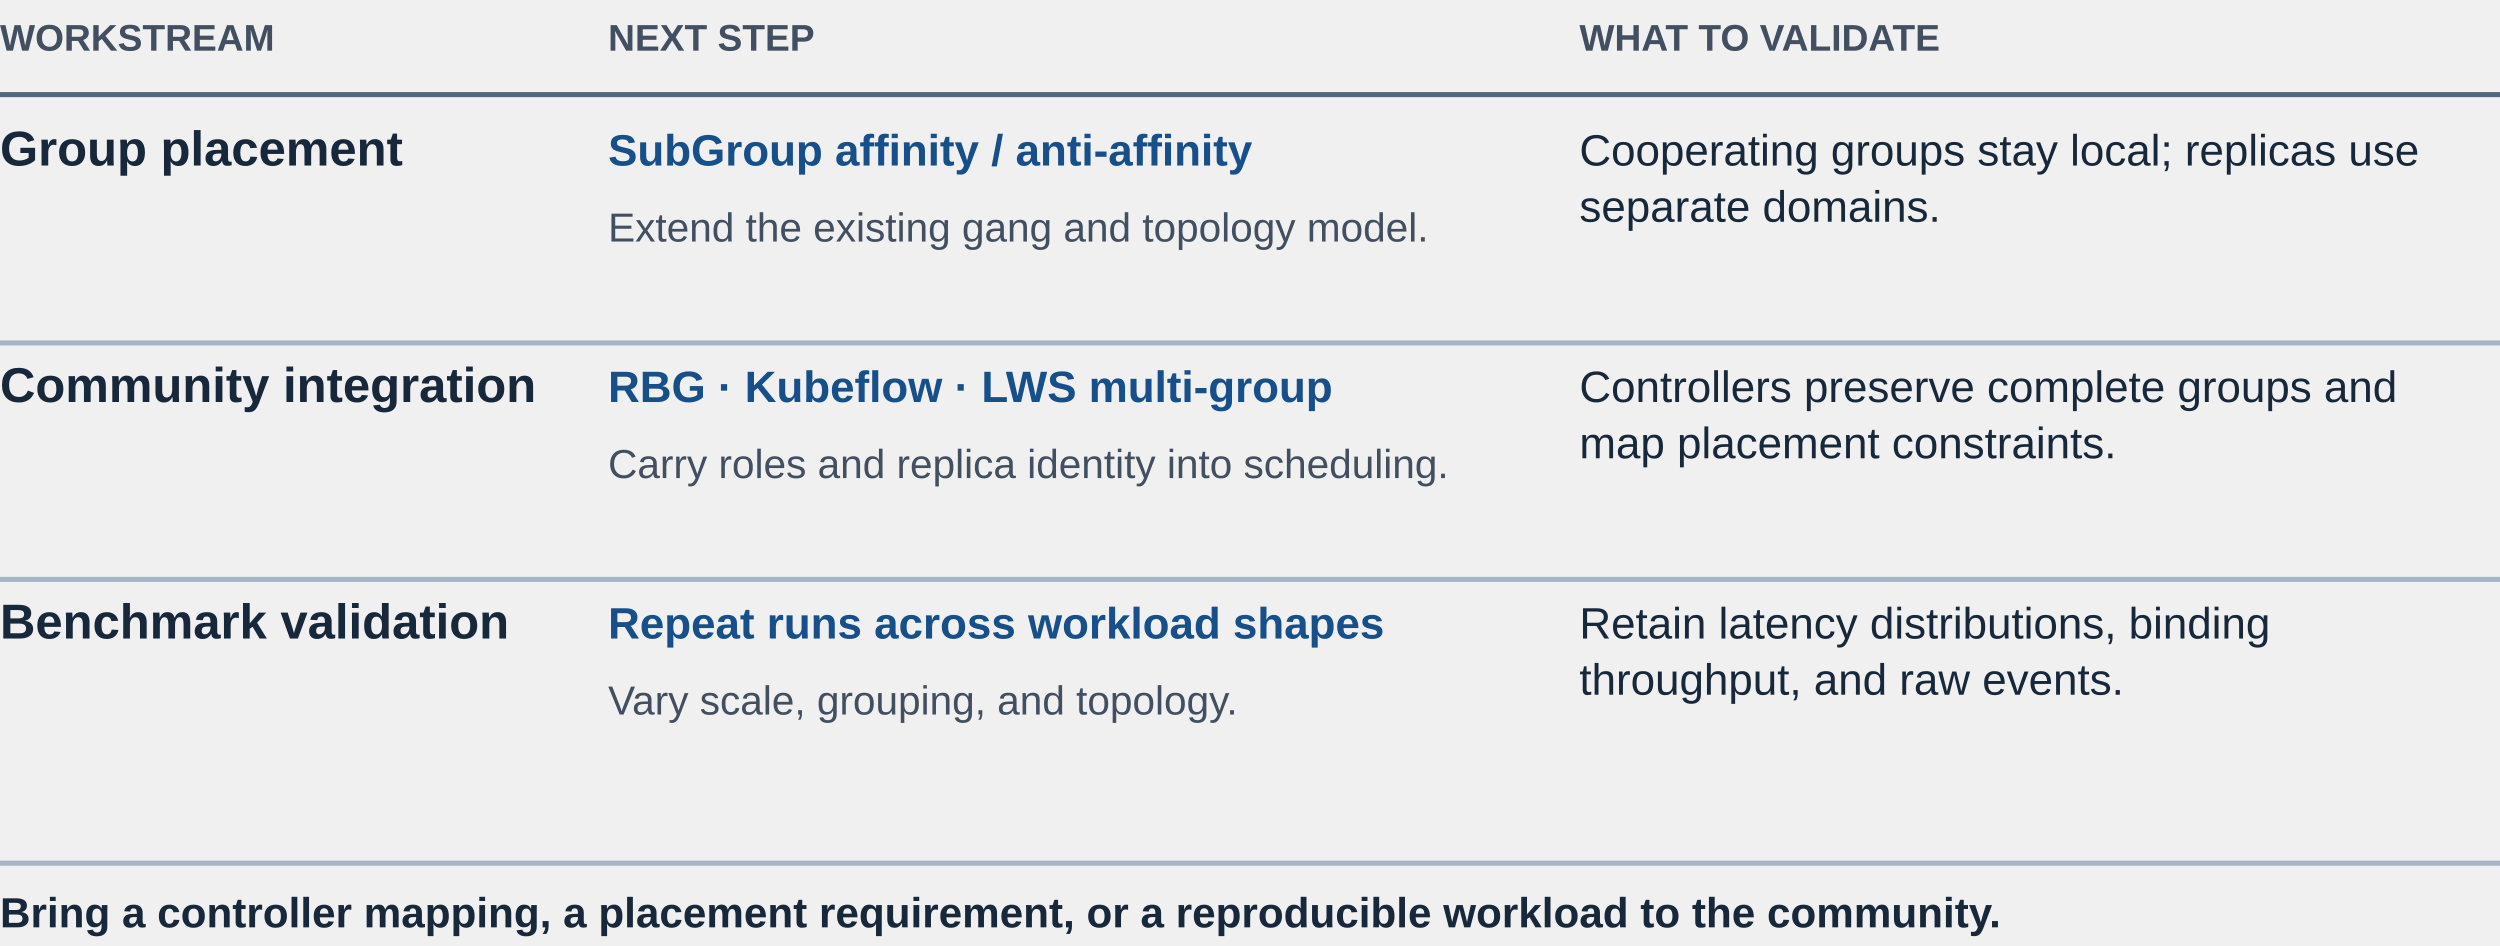
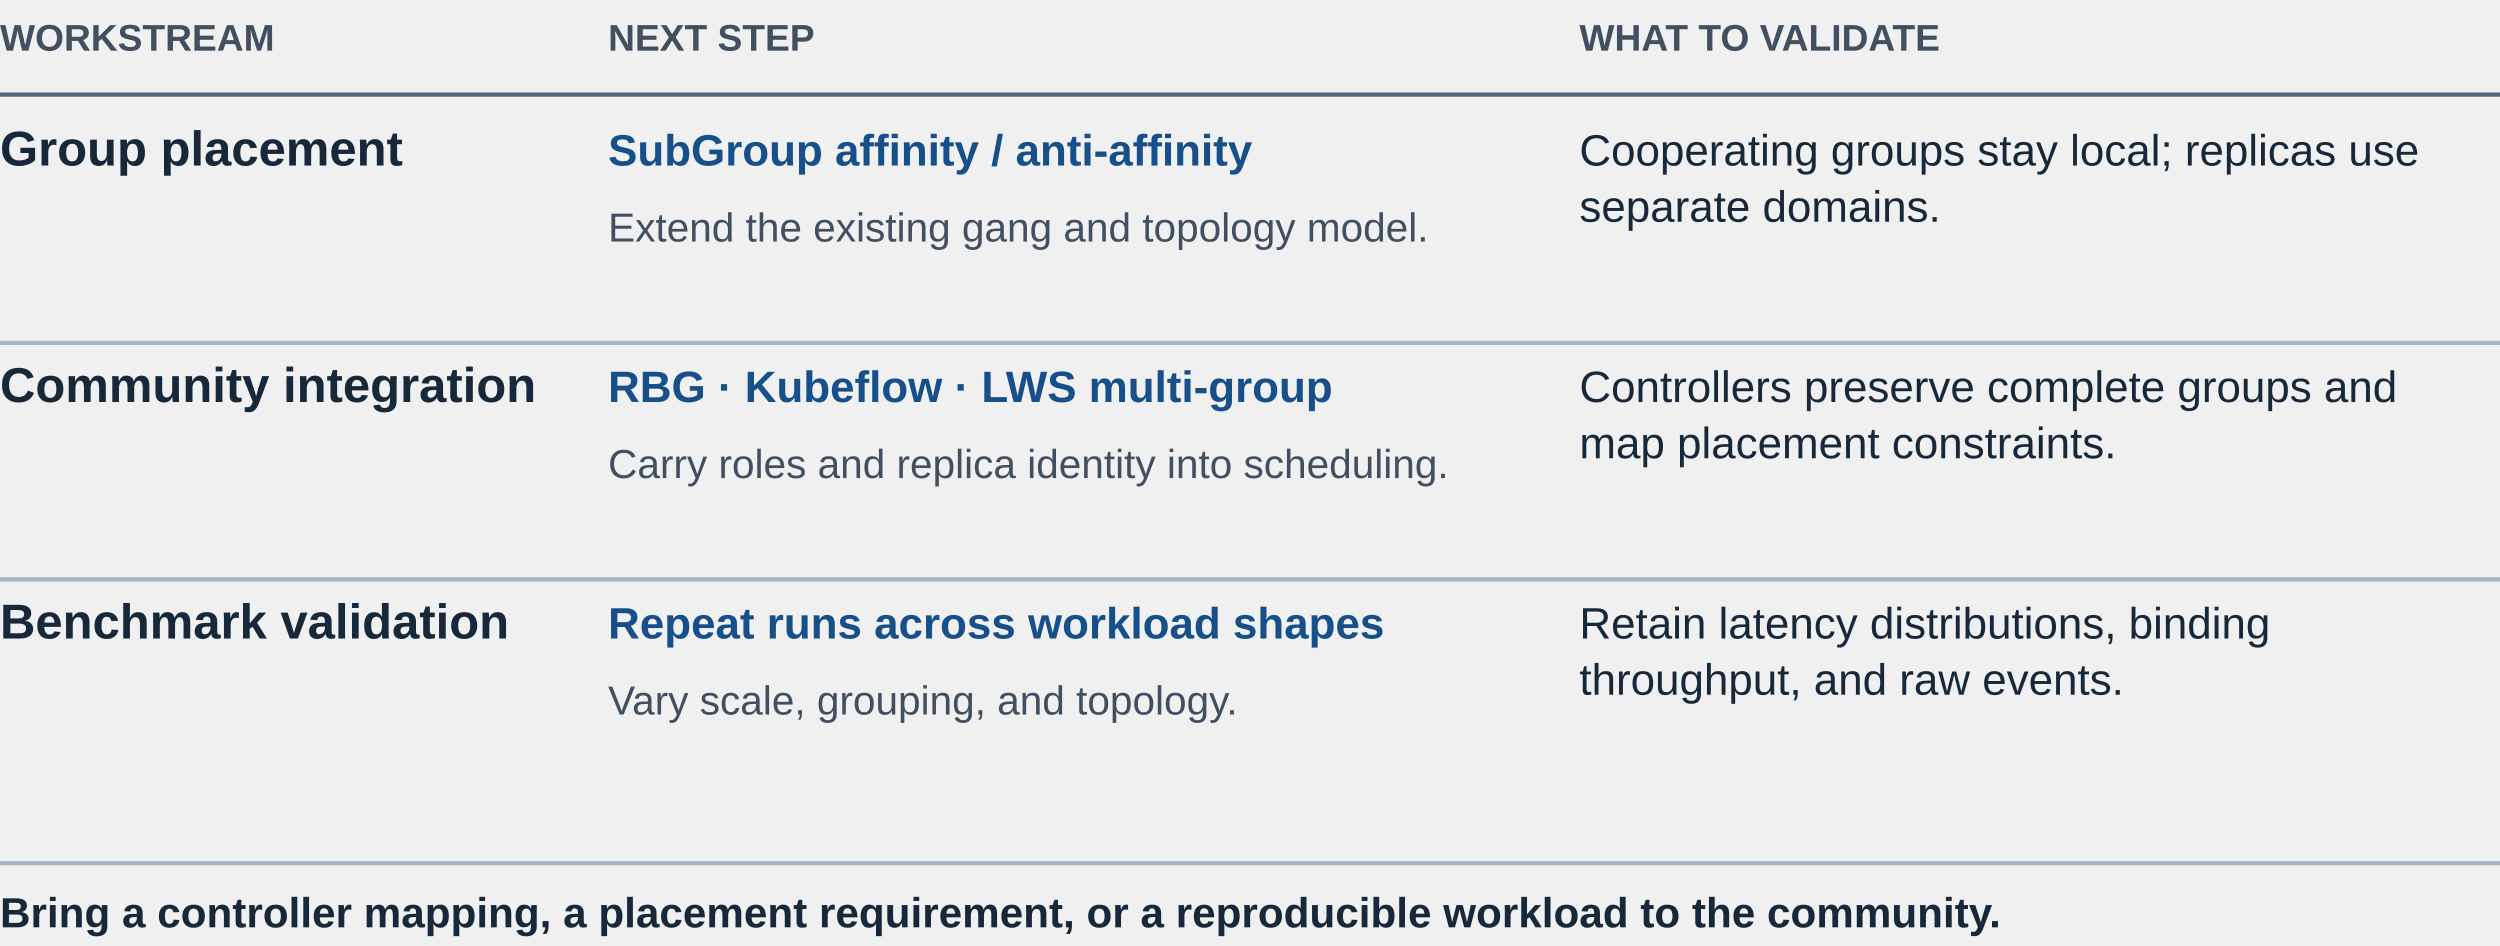
<svg xmlns="http://www.w3.org/2000/svg" width="1480" height="560" viewBox="0 0 1480 560">
  <defs>
    <marker id="arrow-146653" viewBox="0 0 12 12" refX="12" refY="6" markerWidth="12" markerHeight="12" markerUnits="userSpaceOnUse" orient="auto">
      <path d="M0 0 L12 6 L0 12 Z" fill="#146653" />
    </marker>
    <marker id="arrow-164f89" viewBox="0 0 12 12" refX="12" refY="6" markerWidth="12" markerHeight="12" markerUnits="userSpaceOnUse" orient="auto">
      <path d="M0 0 L12 6 L0 12 Z" fill="#164f89" />
    </marker>
    <marker id="arrow-17283b" viewBox="0 0 12 12" refX="12" refY="6" markerWidth="12" markerHeight="12" markerUnits="userSpaceOnUse" orient="auto">
      <path d="M0 0 L12 6 L0 12 Z" fill="#17283b" />
    </marker>
    <marker id="arrow-414f60" viewBox="0 0 12 12" refX="12" refY="6" markerWidth="12" markerHeight="12" markerUnits="userSpaceOnUse" orient="auto">
      <path d="M0 0 L12 6 L0 12 Z" fill="#414f60" />
    </marker>
    <marker id="arrow-52677f" viewBox="0 0 12 12" refX="12" refY="6" markerWidth="12" markerHeight="12" markerUnits="userSpaceOnUse" orient="auto">
      <path d="M0 0 L12 6 L0 12 Z" fill="#52677f" />
    </marker>
    <marker id="arrow-62448d" viewBox="0 0 12 12" refX="12" refY="6" markerWidth="12" markerHeight="12" markerUnits="userSpaceOnUse" orient="auto">
      <path d="M0 0 L12 6 L0 12 Z" fill="#62448d" />
    </marker>
    <marker id="arrow-8b621c" viewBox="0 0 12 12" refX="12" refY="6" markerWidth="12" markerHeight="12" markerUnits="userSpaceOnUse" orient="auto">
      <path d="M0 0 L12 6 L0 12 Z" fill="#8b621c" />
    </marker>
    <marker id="arrow-a6b5c6" viewBox="0 0 12 12" refX="12" refY="6" markerWidth="12" markerHeight="12" markerUnits="userSpaceOnUse" orient="auto">
      <path d="M0 0 L12 6 L0 12 Z" fill="#a6b5c6" />
    </marker>
    <marker id="arrow-c14421" viewBox="0 0 12 12" refX="12" refY="6" markerWidth="12" markerHeight="12" markerUnits="userSpaceOnUse" orient="auto">
      <path d="M0 0 L12 6 L0 12 Z" fill="#c14421" />
    </marker>
    <marker id="arrow-dce5ee" viewBox="0 0 12 12" refX="12" refY="6" markerWidth="12" markerHeight="12" markerUnits="userSpaceOnUse" orient="auto">
      <path d="M0 0 L12 6 L0 12 Z" fill="#dce5ee" />
    </marker>
    <marker id="arrow-dce9f8" viewBox="0 0 12 12" refX="12" refY="6" markerWidth="12" markerHeight="12" markerUnits="userSpaceOnUse" orient="auto">
      <path d="M0 0 L12 6 L0 12 Z" fill="#dce9f8" />
    </marker>
    <marker id="arrow-deeee8" viewBox="0 0 12 12" refX="12" refY="6" markerWidth="12" markerHeight="12" markerUnits="userSpaceOnUse" orient="auto">
      <path d="M0 0 L12 6 L0 12 Z" fill="#deeee8" />
    </marker>
    <marker id="arrow-eae3f3" viewBox="0 0 12 12" refX="12" refY="6" markerWidth="12" markerHeight="12" markerUnits="userSpaceOnUse" orient="auto">
      <path d="M0 0 L12 6 L0 12 Z" fill="#eae3f3" />
    </marker>
    <marker id="arrow-f2f5f9" viewBox="0 0 12 12" refX="12" refY="6" markerWidth="12" markerHeight="12" markerUnits="userSpaceOnUse" orient="auto">
      <path d="M0 0 L12 6 L0 12 Z" fill="#f2f5f9" />
    </marker>
    <marker id="arrow-fff5e2" viewBox="0 0 12 12" refX="12" refY="6" markerWidth="12" markerHeight="12" markerUnits="userSpaceOnUse" orient="auto">
      <path d="M0 0 L12 6 L0 12 Z" fill="#fff5e2" />
    </marker>
    <marker id="arrow-ffffff" viewBox="0 0 12 12" refX="12" refY="6" markerWidth="12" markerHeight="12" markerUnits="userSpaceOnUse" orient="auto">
      <path d="M0 0 L12 6 L0 12 Z" fill="#ffffff" />
    </marker>
  </defs>
-   <path d="M0,56 L1480,56" fill="none" stroke="#52677f" stroke-width="3" stroke-linejoin="round" />
-   <path d="M0,203 L1480,203" fill="none" stroke="#a6b5c6" stroke-width="3" stroke-linejoin="round" />
-   <path d="M0,343 L1480,343" fill="none" stroke="#a6b5c6" stroke-width="3" stroke-linejoin="round" />
-   <path d="M0,511 L1480,511" fill="none" stroke="#a6b5c6" stroke-width="3" stroke-linejoin="round" />
+   <path d="M0,56 L1480,56" fill="none" stroke="#52677f" stroke-width="2.5" stroke-linejoin="round" />
+   <path d="M0,203 L1480,203" fill="none" stroke="#a6b5c6" stroke-width="2.5" stroke-linejoin="round" />
+   <path d="M0,343 L1480,343" fill="none" stroke="#a6b5c6" stroke-width="2.5" stroke-linejoin="round" />
+   <path d="M0,511 L1480,511" fill="none" stroke="#a6b5c6" stroke-width="2.5" stroke-linejoin="round" />
  <text x="0" y="30" font-family="Liberation Sans, Arial, sans-serif" font-size="22" font-weight="700" fill="#414f60" text-anchor="start">
    <tspan x="0" dy="0">WORKSTREAM</tspan>
  </text>
  <text x="360" y="30" font-family="Liberation Sans, Arial, sans-serif" font-size="22" font-weight="700" fill="#414f60" text-anchor="start">
    <tspan x="360" dy="0">NEXT STEP</tspan>
  </text>
  <text x="935" y="30" font-family="Liberation Sans, Arial, sans-serif" font-size="22" font-weight="700" fill="#414f60" text-anchor="start">
    <tspan x="935" dy="0">WHAT TO VALIDATE</tspan>
  </text>
  <text x="0" y="98" font-family="Liberation Sans, Arial, sans-serif" font-size="29" font-weight="700" fill="#17283b" text-anchor="start">
    <tspan x="0" dy="0">Group placement</tspan>
  </text>
  <text x="360" y="98" font-family="Liberation Sans, Arial, sans-serif" font-size="26" font-weight="700" fill="#164f89" text-anchor="start">
    <tspan x="360" dy="0">SubGroup affinity / anti-affinity</tspan>
  </text>
  <text x="360" y="143" font-family="Liberation Sans, Arial, sans-serif" font-size="24" font-weight="400" fill="#414f60" text-anchor="start">
    <tspan x="360" dy="0">Extend the existing gang and topology model.</tspan>
  </text>
  <text x="935" y="98" font-family="Liberation Sans, Arial, sans-serif" font-size="26" font-weight="400" fill="#17283b" text-anchor="start">
    <tspan x="935" dy="0">Cooperating groups stay local; replicas use</tspan>
    <tspan x="935" dy="33.28">separate domains.</tspan>
  </text>
  <text x="0" y="238" font-family="Liberation Sans, Arial, sans-serif" font-size="29" font-weight="700" fill="#17283b" text-anchor="start">
    <tspan x="0" dy="0">Community integration</tspan>
  </text>
  <text x="360" y="238" font-family="Liberation Sans, Arial, sans-serif" font-size="26" font-weight="700" fill="#164f89" text-anchor="start">
    <tspan x="360" dy="0">RBG · Kubeflow · LWS multi-group</tspan>
  </text>
  <text x="360" y="283" font-family="Liberation Sans, Arial, sans-serif" font-size="24" font-weight="400" fill="#414f60" text-anchor="start">
    <tspan x="360" dy="0">Carry roles and replica identity into scheduling.</tspan>
  </text>
  <text x="935" y="238" font-family="Liberation Sans, Arial, sans-serif" font-size="26" font-weight="400" fill="#17283b" text-anchor="start">
    <tspan x="935" dy="0">Controllers preserve complete groups and</tspan>
    <tspan x="935" dy="33.28">map placement constraints.</tspan>
  </text>
  <text x="0" y="378" font-family="Liberation Sans, Arial, sans-serif" font-size="29" font-weight="700" fill="#17283b" text-anchor="start">
    <tspan x="0" dy="0">Benchmark validation</tspan>
  </text>
  <text x="360" y="378" font-family="Liberation Sans, Arial, sans-serif" font-size="26" font-weight="700" fill="#164f89" text-anchor="start">
    <tspan x="360" dy="0">Repeat runs across workload shapes</tspan>
  </text>
  <text x="360" y="423" font-family="Liberation Sans, Arial, sans-serif" font-size="24" font-weight="400" fill="#414f60" text-anchor="start">
    <tspan x="360" dy="0">Vary scale, grouping, and topology.</tspan>
  </text>
  <text x="935" y="378" font-family="Liberation Sans, Arial, sans-serif" font-size="26" font-weight="400" fill="#17283b" text-anchor="start">
    <tspan x="935" dy="0">Retain latency distributions, binding</tspan>
    <tspan x="935" dy="33.28">throughput, and raw events.</tspan>
  </text>
  <text x="0" y="549" font-family="Liberation Sans, Arial, sans-serif" font-size="25" font-weight="700" fill="#17283b" text-anchor="start">
    <tspan x="0" dy="0">Bring a controller mapping, a placement requirement, or a reproducible workload to the community.</tspan>
  </text>
</svg>
